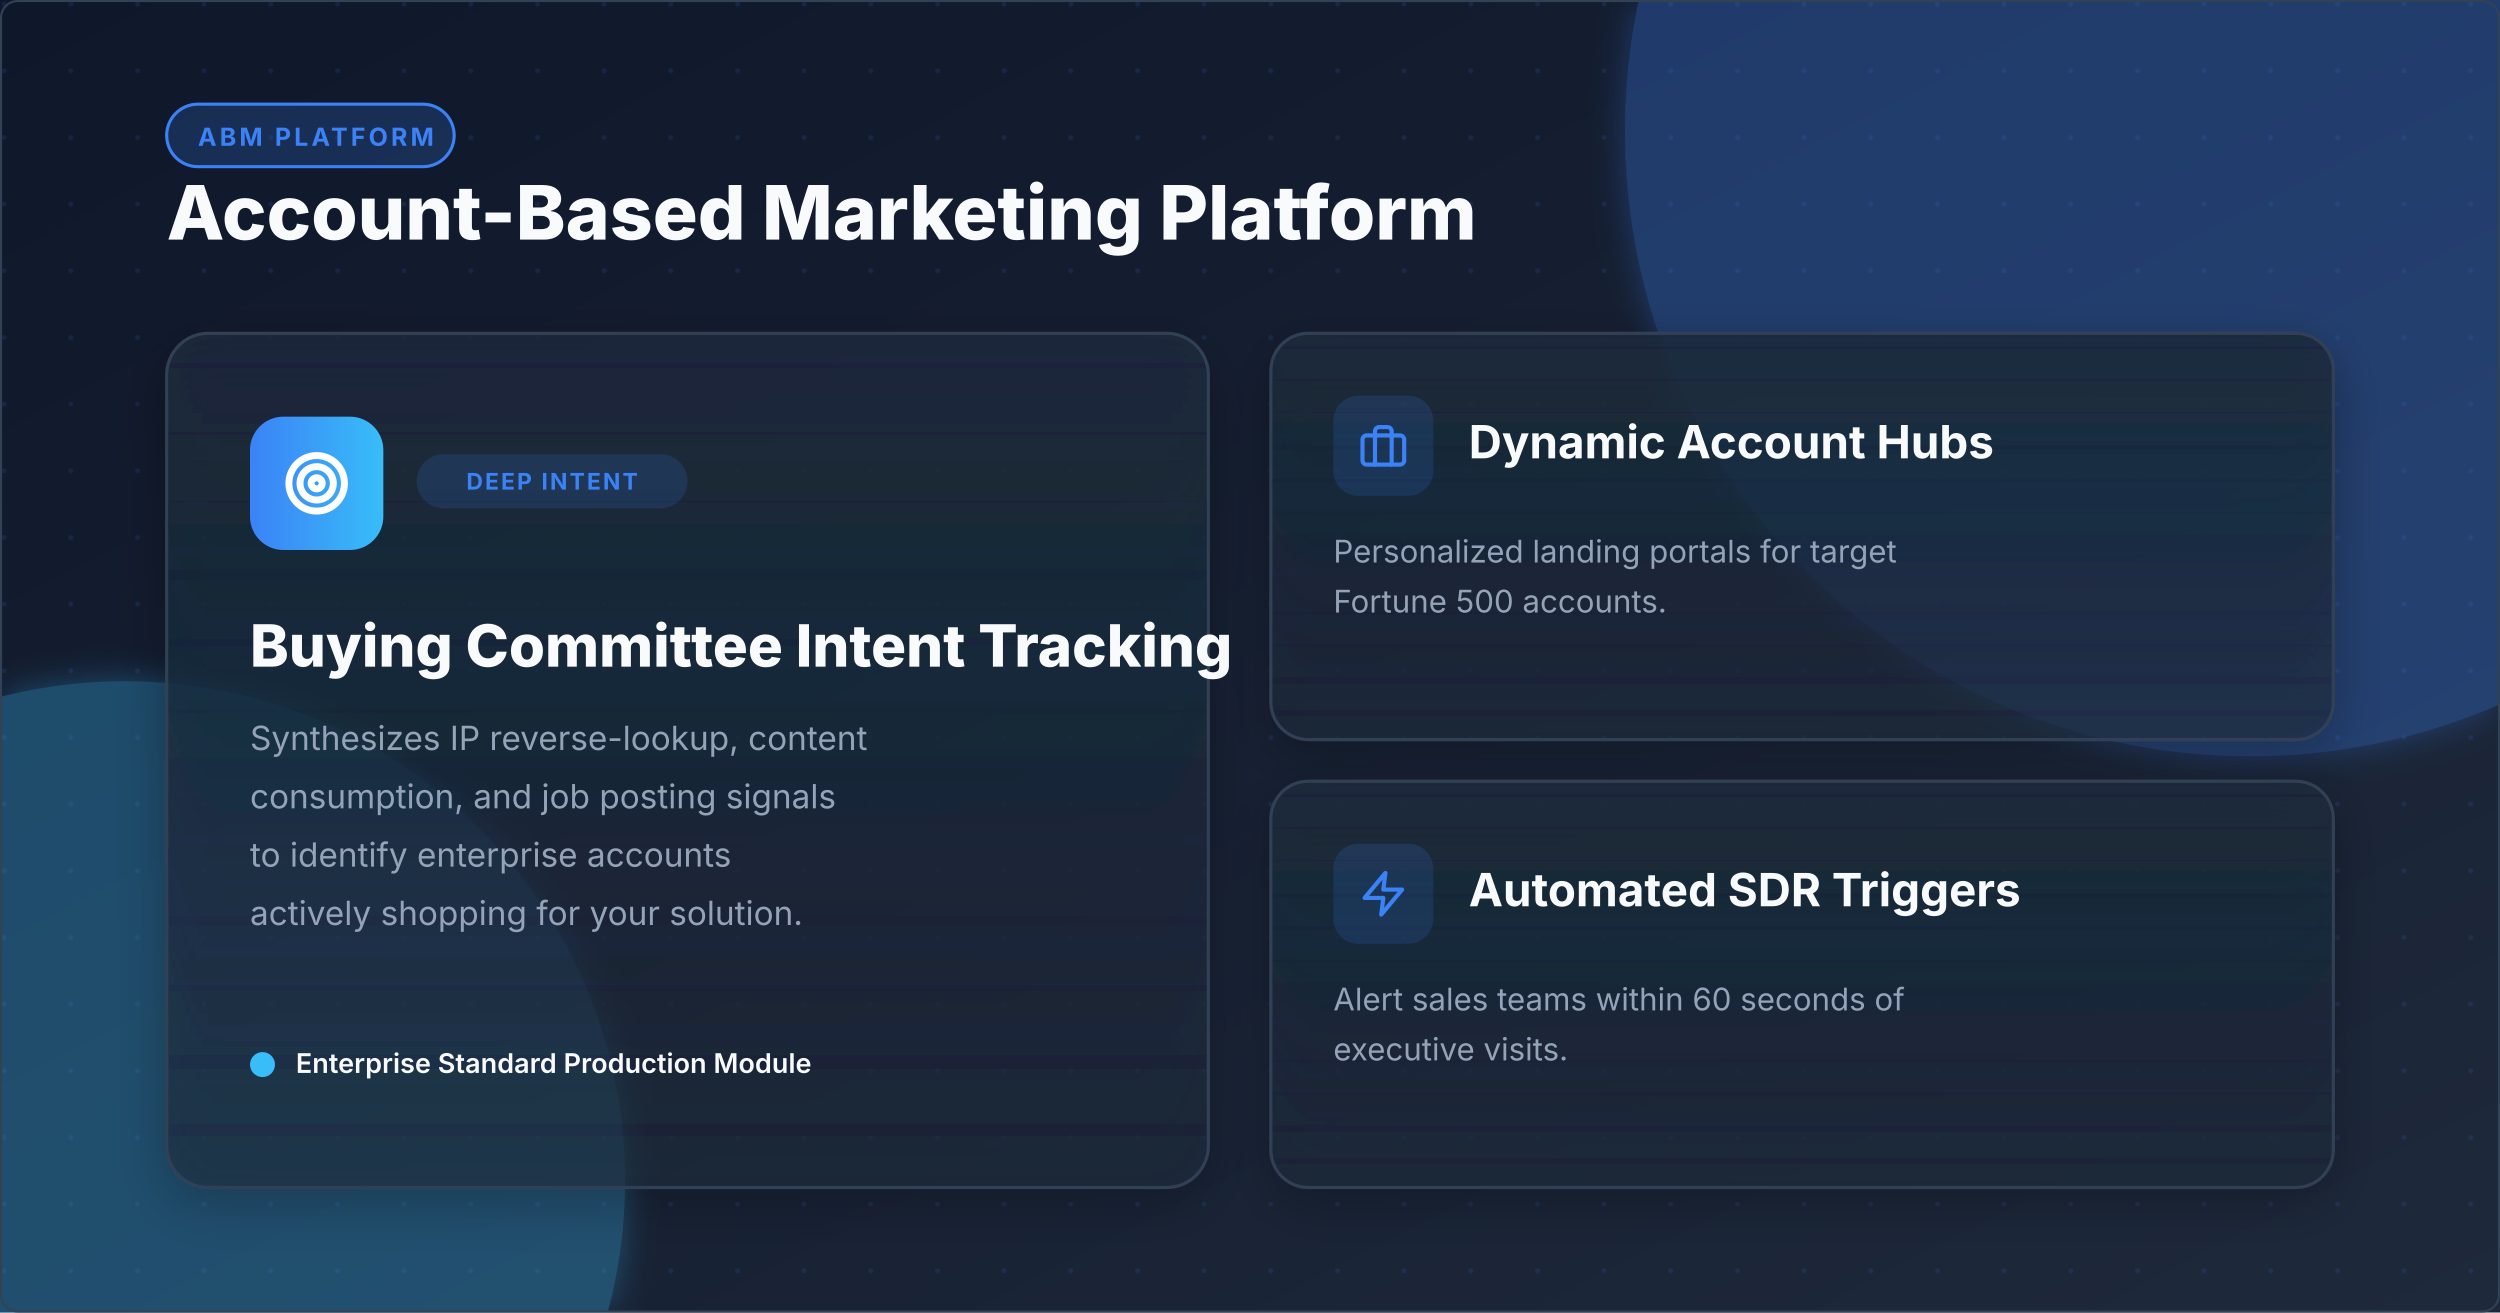
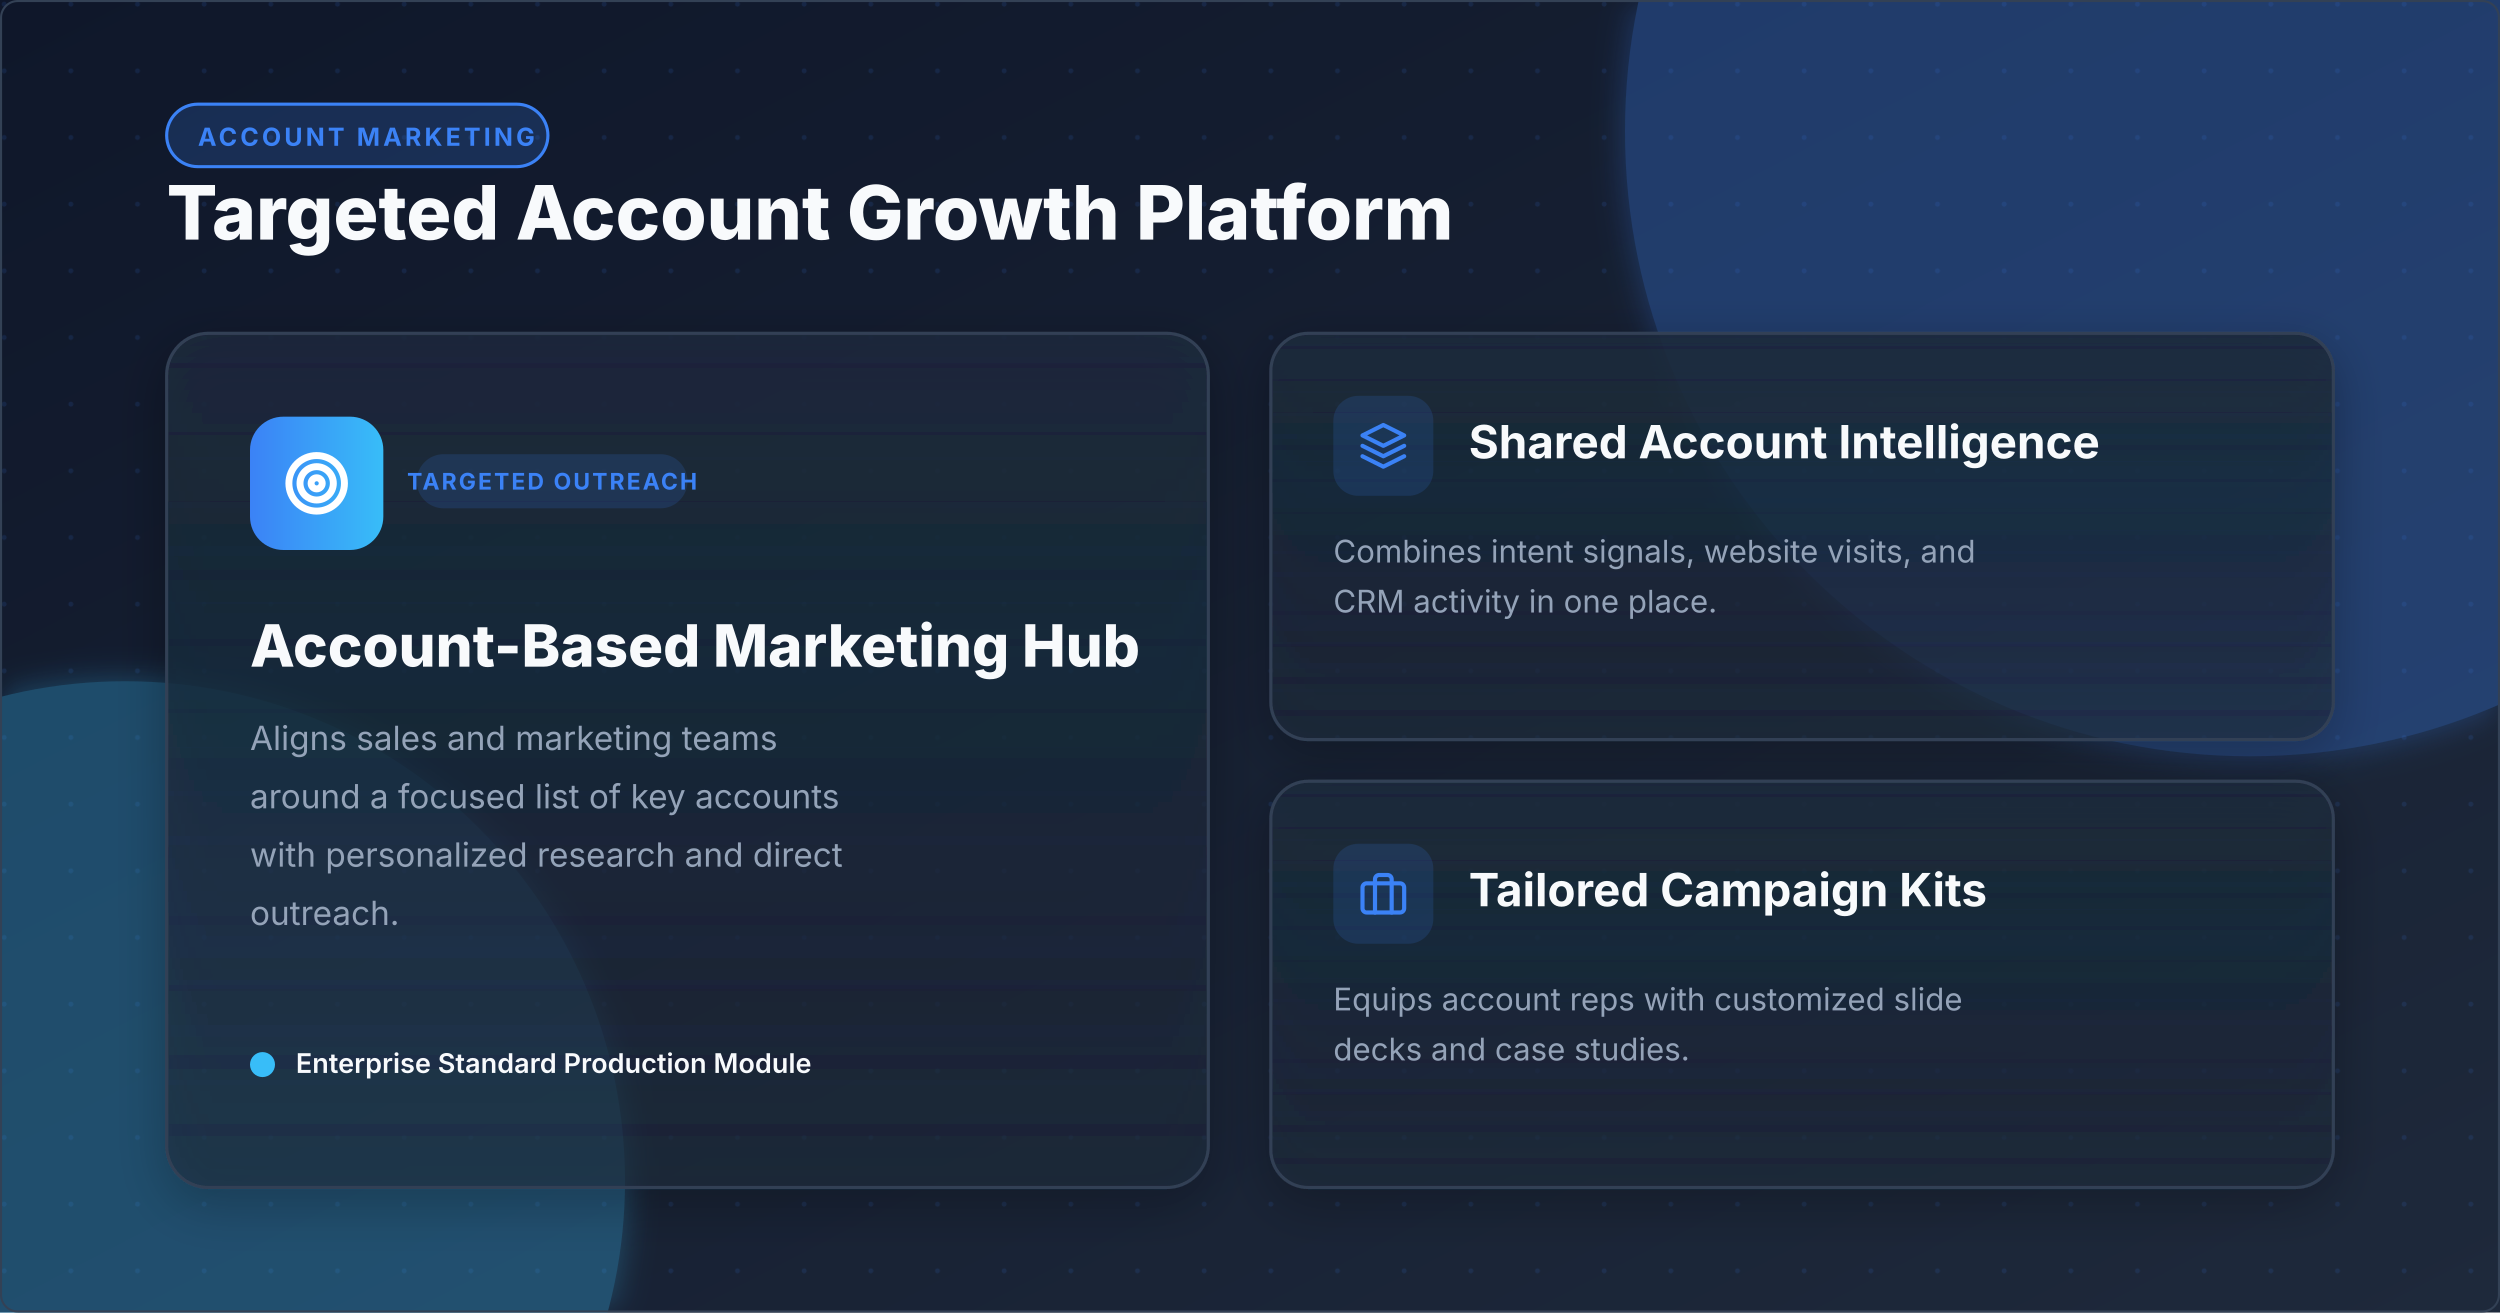
- <svg xmlns="http://www.w3.org/2000/svg" viewBox="0 0 1200 630" width="1200" height="630" role="img" aria-label="Account-Based Marketing Platform">
+ <svg xmlns="http://www.w3.org/2000/svg" viewBox="0 0 1200 630" width="1200" height="630" role="img" aria-label="Targeted Account Growth Platform">
  <defs>
    <linearGradient id="feat-design_098-bg-grad" x1="0%" y1="0%" x2="100%" y2="100%">
      <stop offset="0%" stop-color="#0f172a" />
      <stop offset="100%" stop-color="#1e293b" />
    </linearGradient>
    <linearGradient id="feat-design_098-primary-grad" x1="0%" y1="0%" x2="100%" y2="0%">
      <stop offset="0%" stop-color="#3b82f6" />
      <stop offset="100%" stop-color="#38bdf8" />
    </linearGradient>
    <linearGradient id="feat-design_098-card-grad" x1="0%" y1="0%" x2="0%" y2="100%">
      <stop offset="0%" stop-color="#1e293b" stop-opacity="0.9" />
      <stop offset="100%" stop-color="#1e293b" stop-opacity="0.6" />
    </linearGradient>
    <filter id="feat-design_098-shadow" x="-10%" y="-10%" width="130%" height="130%" filterUnits="userSpaceOnUse">
      <feDropShadow dx="0" dy="8" stdDeviation="12" flood-color="#000000" flood-opacity="0.35" />
    </filter>
    <filter id="feat-design_098-glow" x="-20%" y="-20%" width="140%" height="140%">
      <feGaussianBlur stdDeviation="8" result="blur" />
      <feComposite in="SourceGraphic" in2="blur" operator="over" />
    </filter>
    <pattern id="feat-design_098-dot-grid" x="0" y="0" width="32" height="32" patternUnits="userSpaceOnUse">
      <circle cx="2" cy="2" r="1.2" fill="#3b82f6" fill-opacity="0.12" />
    </pattern>
  </defs>
  <rect width="1200" height="630" fill="url(#feat-design_098-bg-grad)" />
  <rect width="1200" height="630" fill="url(#feat-design_098-dot-grid)" />
  <g opacity="0.3">
    <circle cx="1080" cy="63" r="300" fill="#3b82f6" filter="url(#feat-design_098-glow)" />
    <circle cx="60" cy="567" r="240" fill="#38bdf8" filter="url(#feat-design_098-glow)" />
  </g>
  <rect x="0.5" y="0.5" width="1199" height="629" rx="8" fill="none" stroke="#334155" stroke-width="1" />
  <g transform="translate(80, 50)">
-     <rect x="0" y="0" width="138" height="30" rx="15" fill="#3b82f6" fill-opacity="0.2" stroke="#3b82f6" stroke-width="1.5" />
+     <rect x="0" y="0" width="183" height="30" rx="15" fill="#3b82f6" fill-opacity="0.2" stroke="#3b82f6" stroke-width="1.5" />
    <text x="15" y="20" fill="#3b82f6" font-size="12" font-weight="700" font-family="Inter, sans-serif" letter-spacing="1.5">
-       ABM PLATFORM
+       ACCOUNT MARKETING
    </text>
    <text x="0" y="65" fill="#f8fafc" font-size="36" font-weight="800" text-anchor="start" font-family="Inter, system-ui, -apple-system, sans-serif" opacity="1">
-       <tspan x="0" dy="0">Account-Based Marketing Platform</tspan>
+       <tspan x="0" dy="0">Targeted Account Growth Platform</tspan>
    </text>
  </g>
  <g transform="translate(80, 160)">
    <rect x="0" y="0" width="500" height="410" rx="20" fill="url(#feat-design_098-card-grad)" stroke="#334155" stroke-width="1.5" filter="url(#feat-design_098-shadow)" />
    <rect x="40" y="40" width="64" height="64" rx="16" fill="url(#feat-design_098-primary-grad)" />
    <g transform="translate(56, 56)" fill="none" stroke="#ffffff" stroke-width="2.5" stroke-linecap="round" stroke-linejoin="round">
      <svg width="32" height="32" viewBox="0 0 24 24">
        <circle cx="12" cy="12" r="10" />
        <circle cx="12" cy="12" r="6" />
        <circle cx="12" cy="12" r="2" />
      </svg>
    </g>
    <rect x="120" y="58" width="130" height="26" rx="13" fill="#3b82f6" fill-opacity="0.15" />
    <text x="185" y="75" fill="#3b82f6" font-size="11" font-weight="700" text-anchor="middle" font-family="Inter, sans-serif" letter-spacing="1">
-       DEEP INTENT
+       TARGETED OUTREACH
    </text>
    <text x="40" y="160" fill="#f8fafc" font-size="28" font-weight="800" font-family="Inter, sans-serif">
-       Buying Committee Intent Tracking
+       Account-Based Marketing Hub
    </text>
    <text x="40" y="200" fill="#94a3b8" font-size="16" font-weight="normal" text-anchor="start" font-family="Inter, system-ui, -apple-system, sans-serif" opacity="1">
-       <tspan x="40" dy="0">Synthesizes IP reverse-lookup, content</tspan>
-       <tspan x="40" dy="28">consumption, and job posting signals</tspan>
-       <tspan x="40" dy="28">to identify enterprise accounts</tspan>
-       <tspan x="40" dy="28">actively shopping for your solution.</tspan>
+       <tspan x="40" dy="0">Aligns sales and marketing teams</tspan>
+       <tspan x="40" dy="28">around a focused list of key accounts</tspan>
+       <tspan x="40" dy="28">with personalized research and direct</tspan>
+       <tspan x="40" dy="28">outreach.</tspan>
    </text>
    <g transform="translate(40, 345)">
      <circle cx="6" cy="6" r="6" fill="#38bdf8" />
      <text x="22" y="10" fill="#f8fafc" font-size="13" font-weight="600" font-family="Inter, sans-serif">
        Enterprise Standard Production Module
      </text>
    </g>
  </g>
  <g transform="translate(610, 160)">
    <g transform="translate(0, 0)">
      <rect x="0" y="0" width="510" height="195" rx="18" fill="url(#feat-design_098-card-grad)" stroke="#334155" stroke-width="1.5" filter="url(#feat-design_098-shadow)" />
      <rect x="30" y="30" width="48" height="48" rx="12" fill="#3b82f6" fill-opacity="0.15" />
      <g transform="translate(42, 42)" fill="none" stroke="#3b82f6" stroke-width="2" stroke-linecap="round" stroke-linejoin="round">
        <svg width="24" height="24" viewBox="0 0 24 24">
-           <rect width="20" height="14" x="2" y="7" rx="2" />
-           <path d="M16 21V5a2 2 0 0 0-2-2h-4a2 2 0 0 0-2 2v16" />
+           <polygon points="12 2 2 7 12 12 22 7 12 2" />
+           <polyline points="2 17 12 22 22 17" />
+           <polyline points="2 12 12 17 22 12" />
        </svg>
      </g>
      <text x="95" y="60" fill="#f8fafc" font-size="22" font-weight="700" font-family="Inter, sans-serif">
-             Dynamic Account Hubs
+             Shared Account Intelligence
          </text>
      <text x="30" y="110" fill="#94a3b8" font-size="15" font-weight="normal" text-anchor="start" font-family="Inter, system-ui, -apple-system, sans-serif" opacity="1">
-         <tspan x="30" dy="0">Personalized landing portals for target</tspan>
-         <tspan x="30" dy="24">Fortune 500 accounts.</tspan>
+         <tspan x="30" dy="0">Combines intent signals, website visits, and</tspan>
+         <tspan x="30" dy="24">CRM activity in one place.</tspan>
      </text>
    </g>
    <g transform="translate(0, 215)">
      <rect x="0" y="0" width="510" height="195" rx="18" fill="url(#feat-design_098-card-grad)" stroke="#334155" stroke-width="1.5" filter="url(#feat-design_098-shadow)" />
      <rect x="30" y="30" width="48" height="48" rx="12" fill="#3b82f6" fill-opacity="0.15" />
      <g transform="translate(42, 42)" fill="none" stroke="#3b82f6" stroke-width="2" stroke-linecap="round" stroke-linejoin="round">
        <svg width="24" height="24" viewBox="0 0 24 24">
-           <polygon points="13 2 3 14 12 14 11 22 21 10 12 10 13 2" />
+           <rect width="20" height="14" x="2" y="7" rx="2" />
+           <path d="M16 21V5a2 2 0 0 0-2-2h-4a2 2 0 0 0-2 2v16" />
        </svg>
      </g>
      <text x="95" y="60" fill="#f8fafc" font-size="22" font-weight="700" font-family="Inter, sans-serif">
-             Automated SDR Triggers
+             Tailored Campaign Kits
          </text>
      <text x="30" y="110" fill="#94a3b8" font-size="15" font-weight="normal" text-anchor="start" font-family="Inter, system-ui, -apple-system, sans-serif" opacity="1">
-         <tspan x="30" dy="0">Alert sales teams within 60 seconds of</tspan>
-         <tspan x="30" dy="24">executive visits.</tspan>
+         <tspan x="30" dy="0">Equips account reps with customized slide</tspan>
+         <tspan x="30" dy="24">decks and case studies.</tspan>
      </text>
    </g>
  </g>
</svg>
